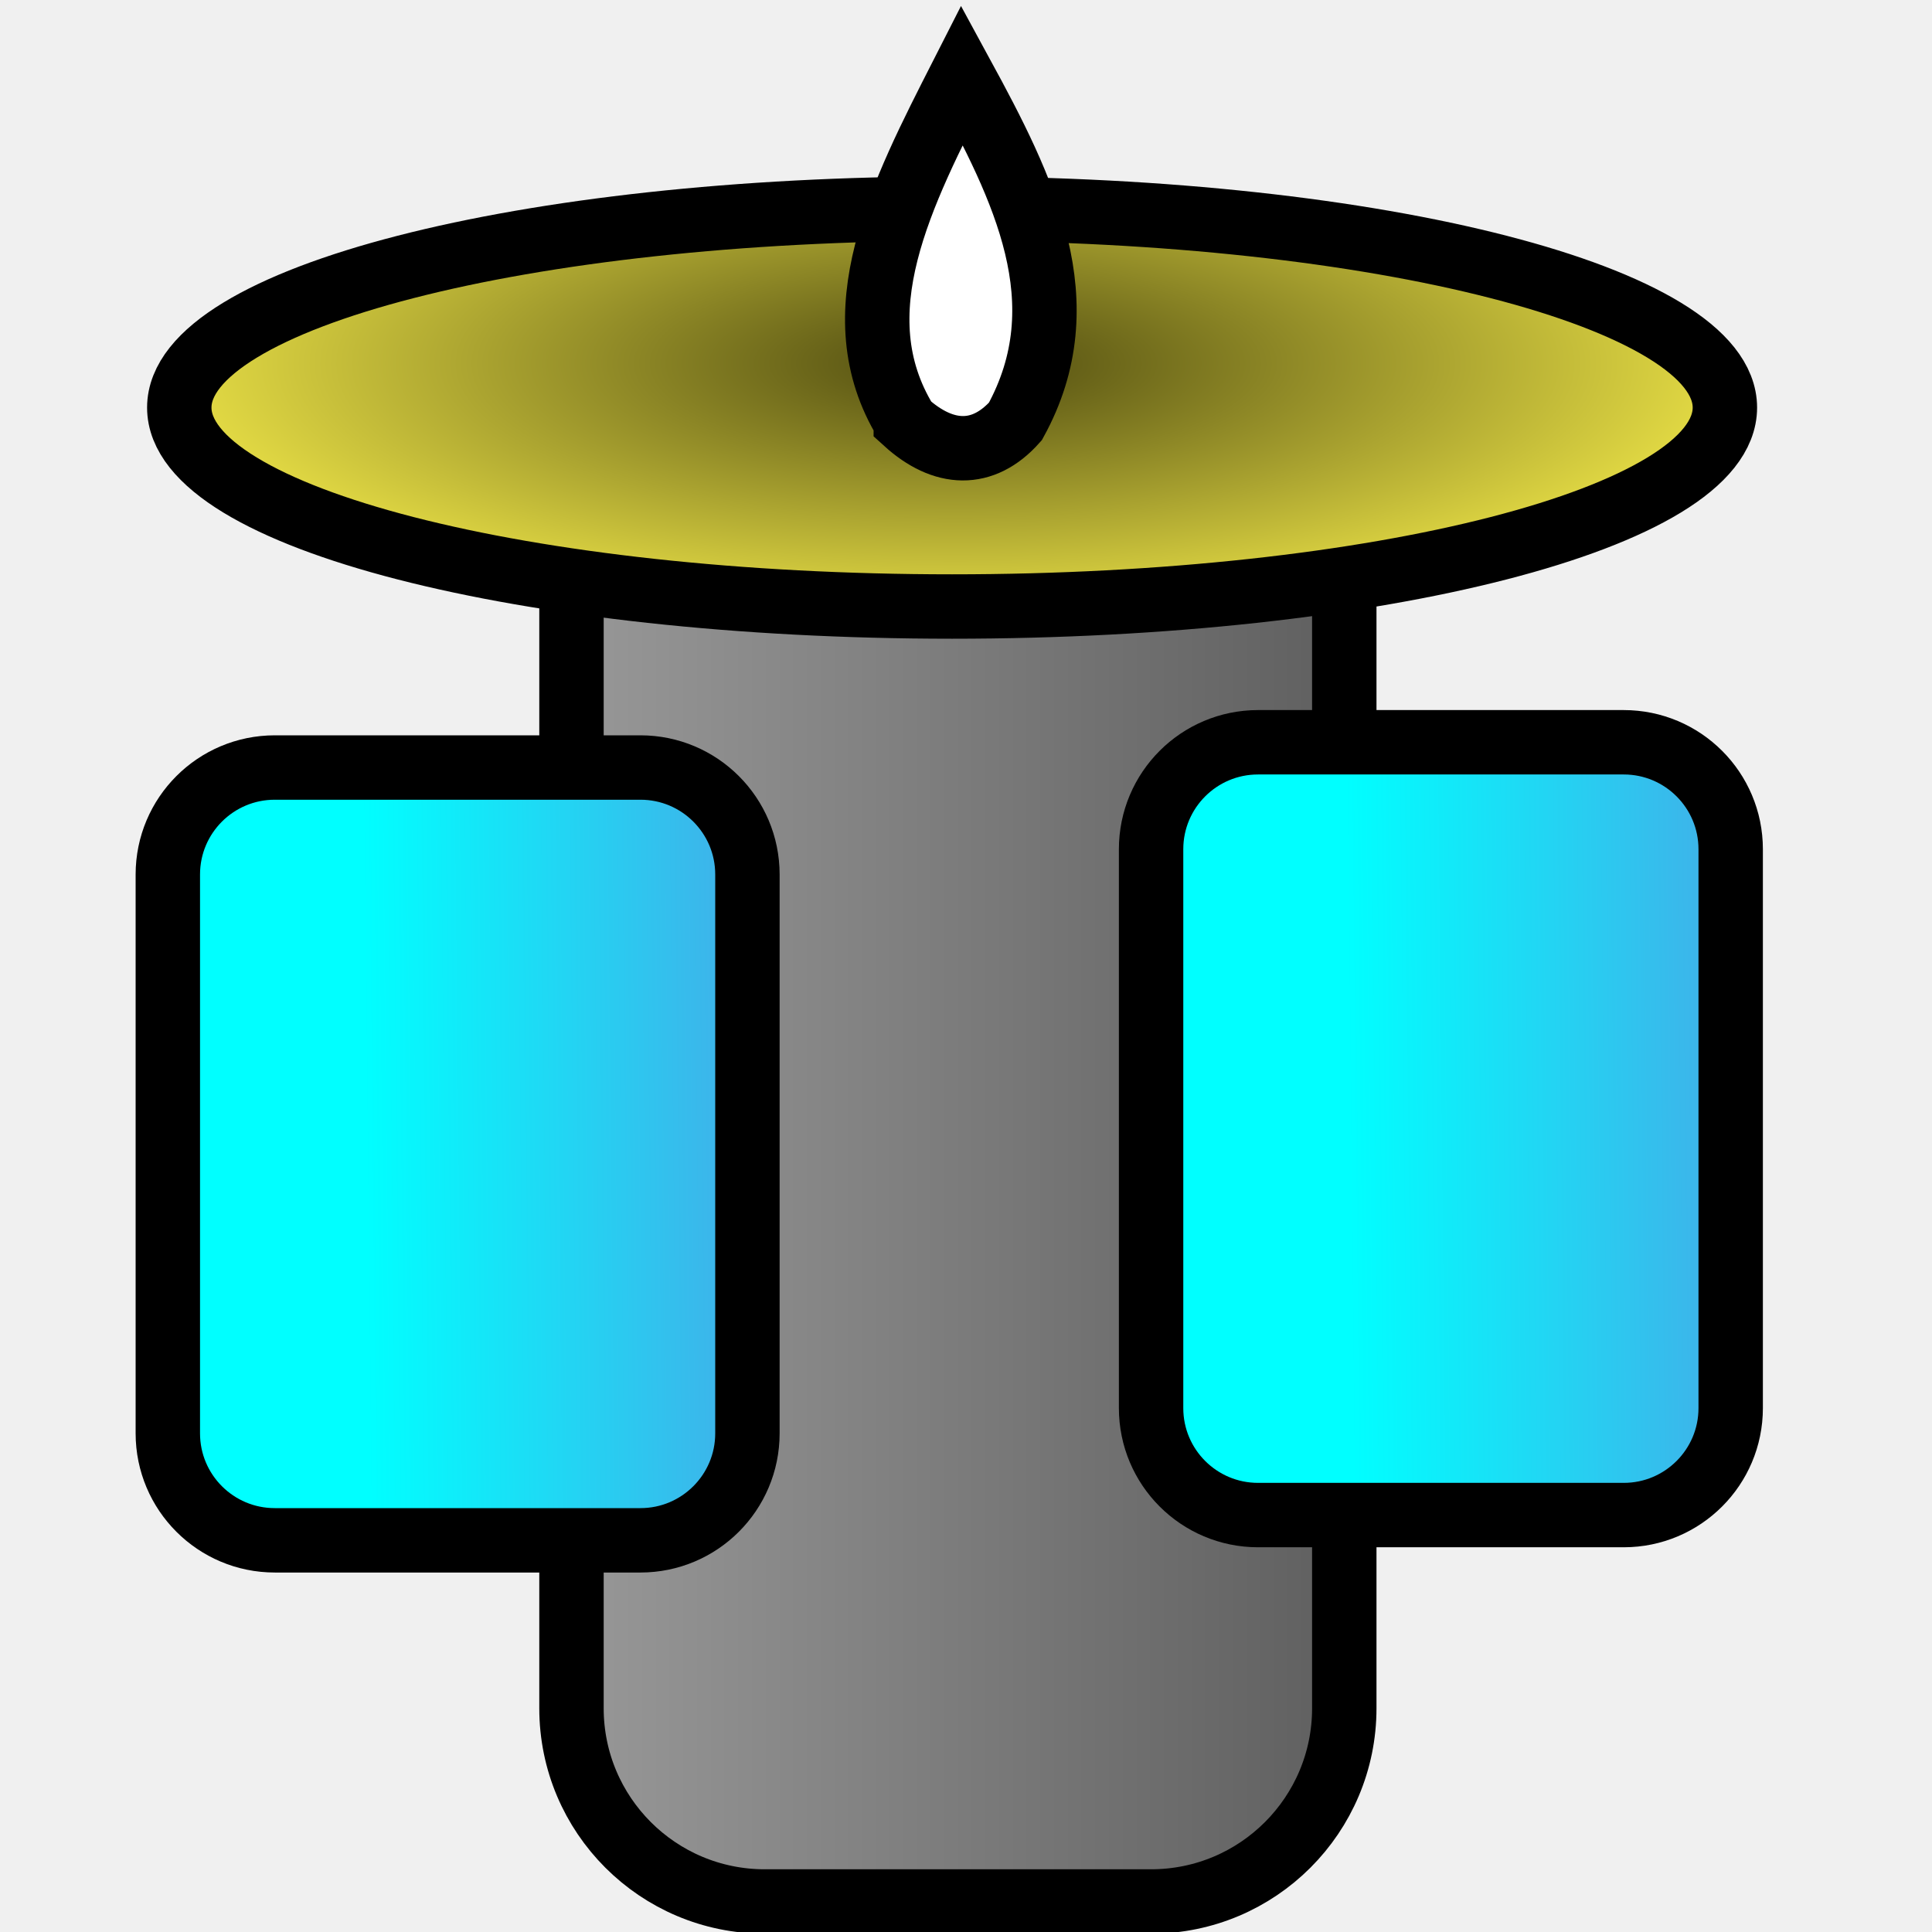
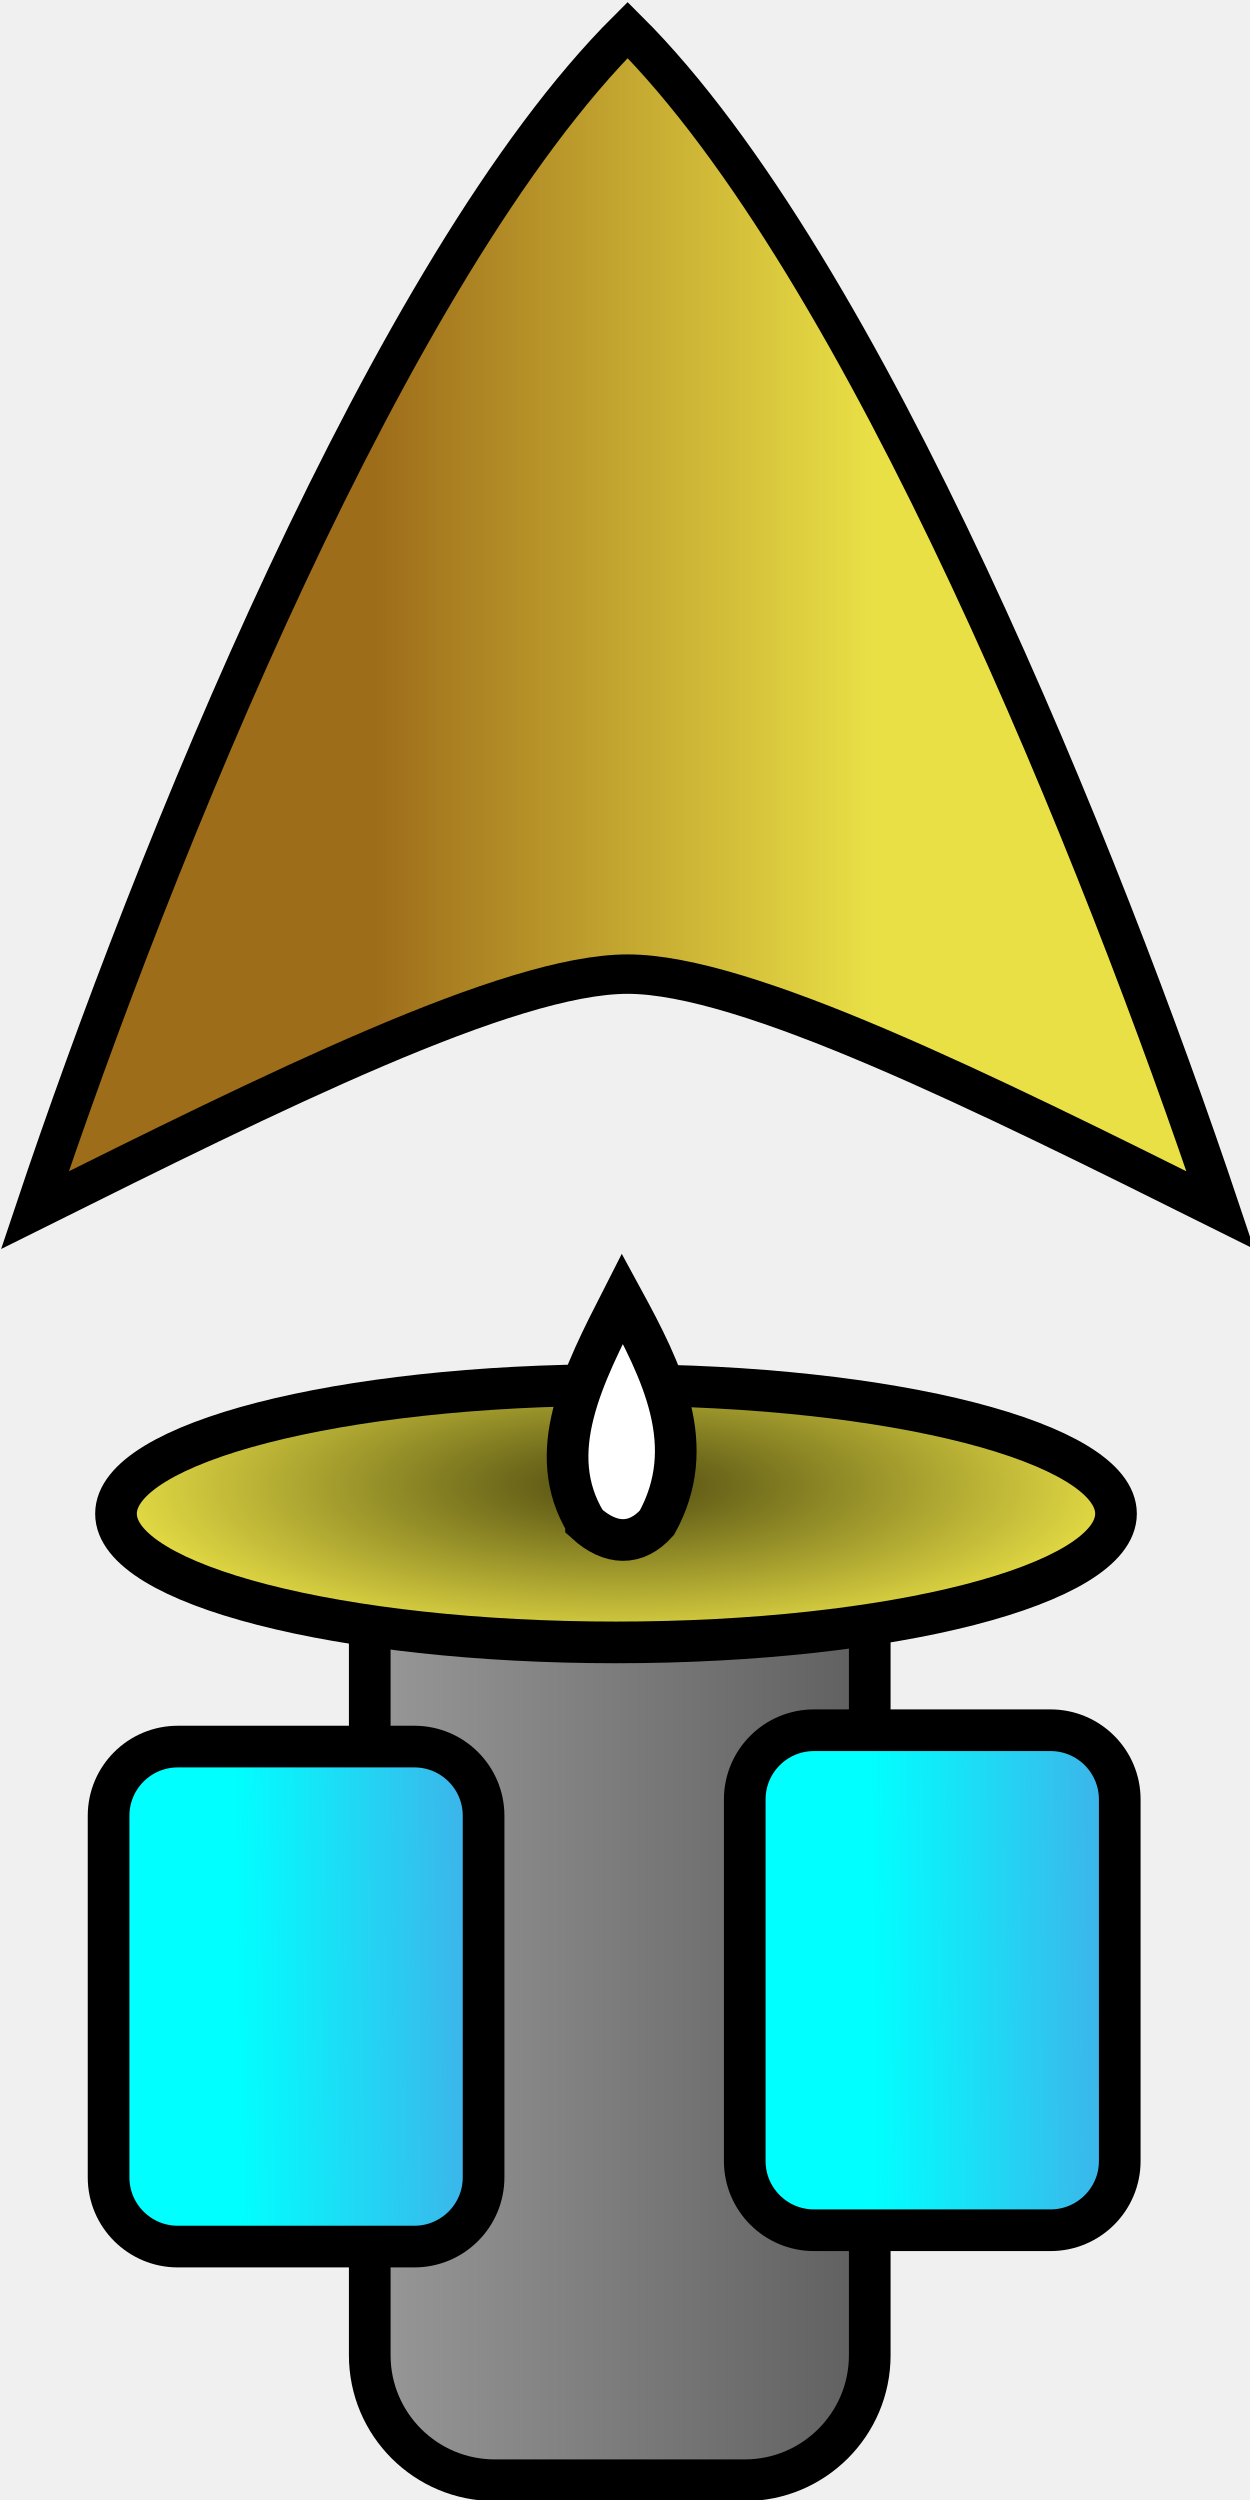
- <svg xmlns="http://www.w3.org/2000/svg" xmlns:xlink="http://www.w3.org/1999/xlink" width="30" height="30" viewBox="0 0 30 30" id="svg4791" version="1.1">
+ <svg xmlns="http://www.w3.org/2000/svg" xmlns:xlink="http://www.w3.org/1999/xlink" width="30" height="60" viewBox="0 0 30 60" id="svg4791" version="1.1">
  <defs id="defs4793">
+     <linearGradient id="linearGradient4164">
+       <stop id="stop4166" offset="0" style="stop-color:#9e6d1a;stop-opacity:1" />
+       <stop id="stop4168" offset="1" style="stop-color:#e9e046;stop-opacity:1" />
+     </linearGradient>
    <linearGradient id="linearGradient5391">
      <stop style="stop-color:#9a9a9a;stop-opacity:1;" offset="0" id="stop5393" />
      <stop style="stop-color:#5d5d5d;stop-opacity:1" offset="1" id="stop5395" />
    </linearGradient>
    <linearGradient id="linearGradient5381">
      <stop style="stop-color:#4f4b10;stop-opacity:1" offset="0" id="stop5383" />
      <stop style="stop-color:#e9e046;stop-opacity:1" offset="1" id="stop5385" />
    </linearGradient>
    <linearGradient id="linearGradient5345">
      <stop style="stop-color:#00ffff;stop-opacity:1;" offset="0" id="stop5347" />
      <stop style="stop-color:#5f8ade;stop-opacity:1" offset="1" id="stop5349" />
    </linearGradient>
    <linearGradient xlink:href="#linearGradient5345" id="linearGradient5351" x1="21.071" y1="1037.362" x2="29.732" y2="1037.273" gradientUnits="userSpaceOnUse" gradientTransform="translate(-0.1262691,2.525381)" />
    <linearGradient gradientTransform="translate(-15.39413,2.918239)" xlink:href="#linearGradient5345" id="linearGradient5351-0" x1="21.071" y1="1037.362" x2="29.732" y2="1037.273" gradientUnits="userSpaceOnUse" />
    <radialGradient xlink:href="#linearGradient5381" id="radialGradient5387" cx="15.216" cy="1017.101" fx="15.216" fy="1017.101" r="12.5" gradientTransform="matrix(-1,-7.4737418e-8,2.3916016e-8,-0.3200006,30.05228,1353.478)" gradientUnits="userSpaceOnUse" />
    <linearGradient xlink:href="#linearGradient5391" id="linearGradient5397" x1="8.374" y1="1039.888" x2="21.374" y2="1039.888" gradientUnits="userSpaceOnUse" />
+     <linearGradient xlink:href="#linearGradient4164" id="linearGradient4162" x1="8.607" y1="1007.488" x2="21.26" y2="1007.488" gradientUnits="userSpaceOnUse" gradientTransform="matrix(0.9483521,0,0,0.9441335,0.8378538,56.15934)" />
  </defs>
-   <g id="layer1" transform="translate(0,-1022.362)">
+   <g id="layer1" transform="translate(0,-992.3622)">
    <rect style="opacity:1;fill:url(#linearGradient5397);fill-opacity:1;stroke:#000000;stroke-width:1;stroke-linecap:round;stroke-linejoin:round;stroke-miterlimit:4;stroke-dasharray:none;stroke-opacity:1" id="rect5341" width="12" height="24" x="8.874" y="1027.888" ry="3" />
    <rect style="opacity:1;fill:url(#linearGradient5351);fill-opacity:1;stroke:#000000;stroke-width:1;stroke-linecap:round;stroke-linejoin:round;stroke-miterlimit:4;stroke-dasharray:none;stroke-opacity:1" id="rect5343" width="9" height="12" x="17.874" y="1033.888" ry="1.661" />
    <rect style="opacity:1;fill:url(#linearGradient5351-0);fill-opacity:1;stroke:#000000;stroke-width:1;stroke-linecap:round;stroke-linejoin:round;stroke-miterlimit:4;stroke-dasharray:none;stroke-opacity:1" id="rect5343-0" width="9" height="12" x="2.606" y="1034.28" ry="1.661" />
    <ellipse style="opacity:1;fill:url(#radialGradient5387);fill-opacity:1;stroke:#000000;stroke-width:1;stroke-linecap:round;stroke-linejoin:round;stroke-miterlimit:4;stroke-dasharray:none;stroke-opacity:1" id="path5379" cx="14.784" cy="1028.691" rx="12" ry="3.089" />
    <path style="fill:#ffffff;fill-opacity:1;fill-rule:evenodd;stroke:#000000;stroke-width:1px;stroke-linecap:butt;stroke-linejoin:miter;stroke-opacity:1" d="m 14.065,1028.911 c -1.029,-1.685 -0.069,-3.535 0.872,-5.383 0.961,1.766 1.846,3.53 0.83,5.378 -0.505,0.568 -1.119,0.539 -1.702,0.01 z" id="path5389" />
+     <path style="fill:url(#linearGradient4162);fill-opacity:1;fill-rule:evenodd;stroke:#000000;stroke-width:0.946px;stroke-linecap:butt;stroke-linejoin:miter;stroke-opacity:1" d="m 15.063,993.082 c -5.69,5.665 -11.38,19.827 -14.225,28.324 5.69,-2.833 11.38,-5.665 14.225,-5.665 2.845,0 8.535,2.832 14.225,5.665 -2.845,-8.497 -8.535,-22.659 -14.225,-28.324 z" id="path4154" />
  </g>
</svg>
